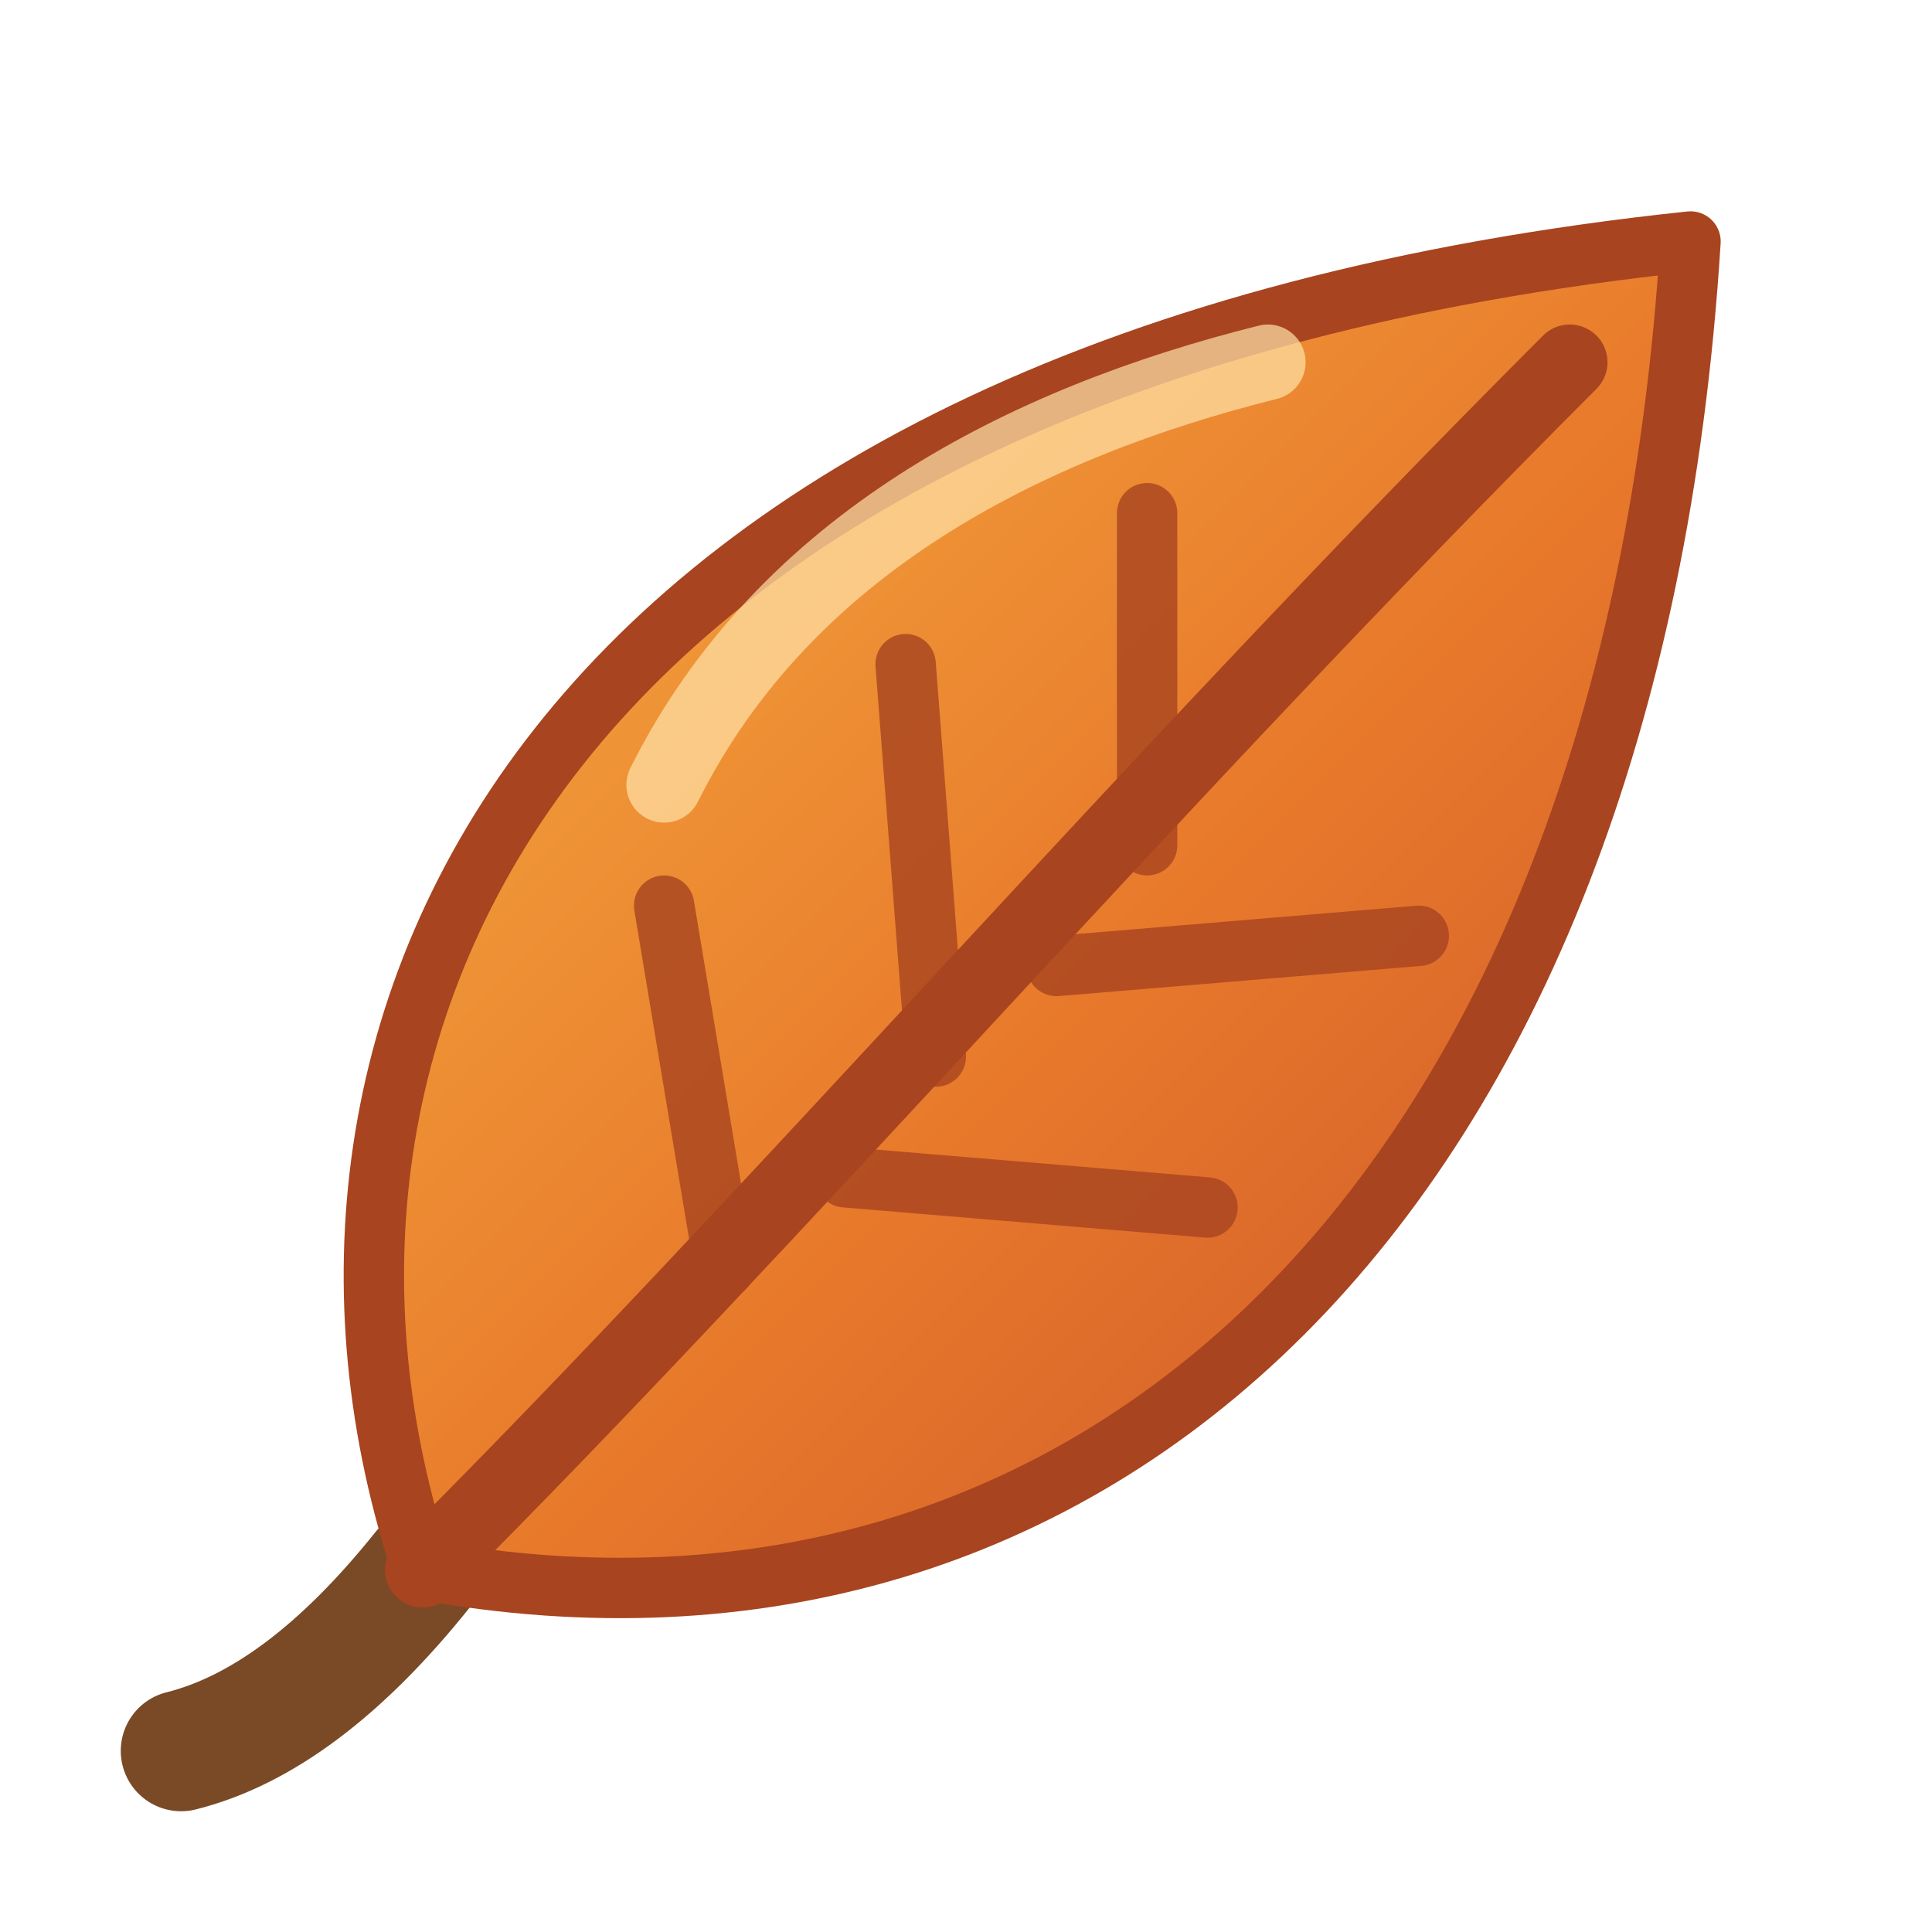
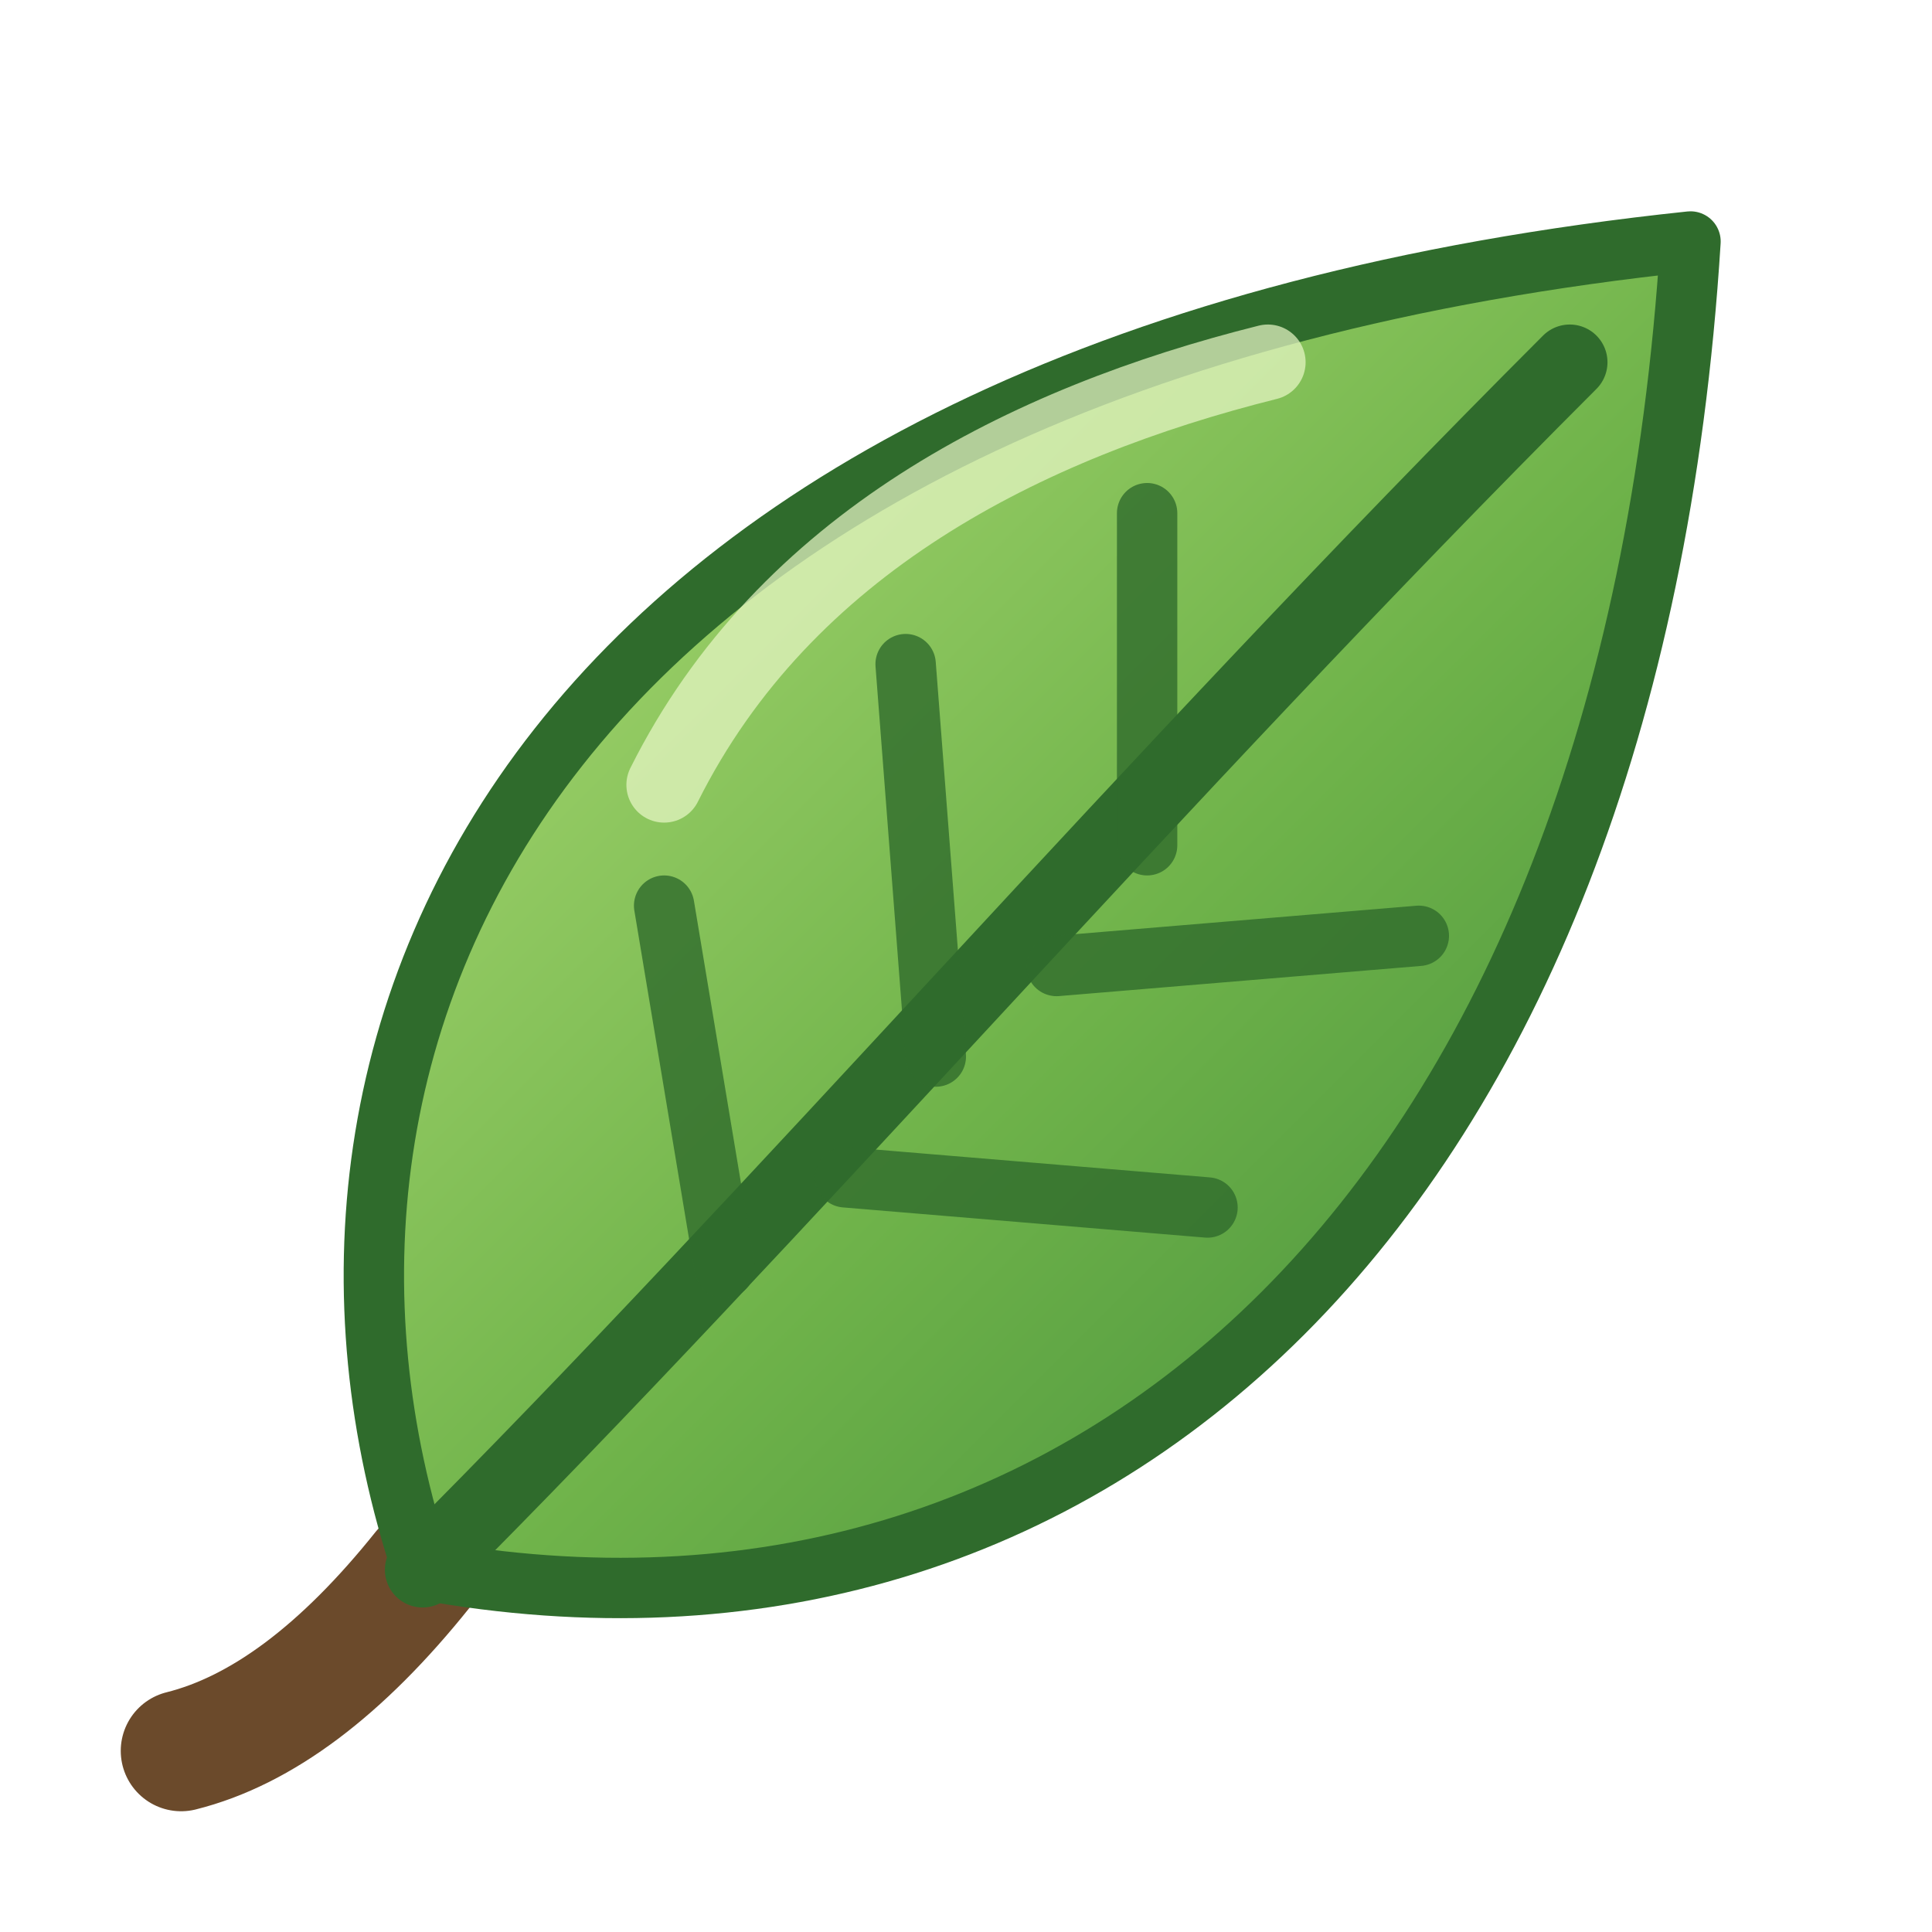
<svg xmlns="http://www.w3.org/2000/svg" viewBox="0 0 64 64">
  <defs>
    <linearGradient id="leaf" x1="0" y1="0" x2="1" y2="1">
-       <stop offset="0" stop-color="#F6B042" />
-       <stop offset="0.55" stop-color="#E8792B" />
-       <stop offset="1" stop-color="#C9522A" />
+       <stop offset="0" stop-color="#B5E07A" />
+       <stop offset="0.55" stop-color="#6FB34A" />
+       <stop offset="1" stop-color="#3F8A3A" />
    </linearGradient>
  </defs>
-   <path d="M14 52 Q10 57 6 58" fill="none" stroke="#7A4A26" stroke-width="4" stroke-linecap="round" />
-   <path d="M14 52 C8 34 18 12 56 8 C54 40 36 56 14 52 Z" fill="url(#leaf)" stroke="#A8441F" stroke-width="2" stroke-linejoin="round" />
-   <path d="M14 52 C26 40 38 26 52 12" fill="none" stroke="#A8441F" stroke-width="2.5" stroke-linecap="round" />
-   <path d="M24 42 L22 30 M31 35 L30 22 M38 28 L38 17 M28 39 L40 40 M35 32 L47 31" fill="none" stroke="#A8441F" stroke-width="2" stroke-linecap="round" opacity="0.8" />
-   <path d="M22 26 C26 18 34 14 42 12" fill="none" stroke="#FFE2A8" stroke-width="2.5" stroke-linecap="round" opacity="0.7" />
+   <path d="M14 52 Q10 57 6 58" fill="none" stroke="#6B4A2B" stroke-width="4" stroke-linecap="round" />
+   <path d="M14 52 C8 34 18 12 56 8 C54 40 36 56 14 52 Z" fill="url(#leaf)" stroke="#2F6B2C" stroke-width="2" stroke-linejoin="round" />
+   <path d="M14 52 C26 40 38 26 52 12" fill="none" stroke="#2F6B2C" stroke-width="2.5" stroke-linecap="round" />
+   <path d="M24 42 L22 30 M31 35 L30 22 M38 28 L38 17 M28 39 L40 40 M35 32 L47 31" fill="none" stroke="#2F6B2C" stroke-width="2" stroke-linecap="round" opacity="0.8" />
+   <path d="M22 26 C26 18 34 14 42 12" fill="none" stroke="#E9F8C8" stroke-width="2.5" stroke-linecap="round" opacity="0.7" />
</svg>
